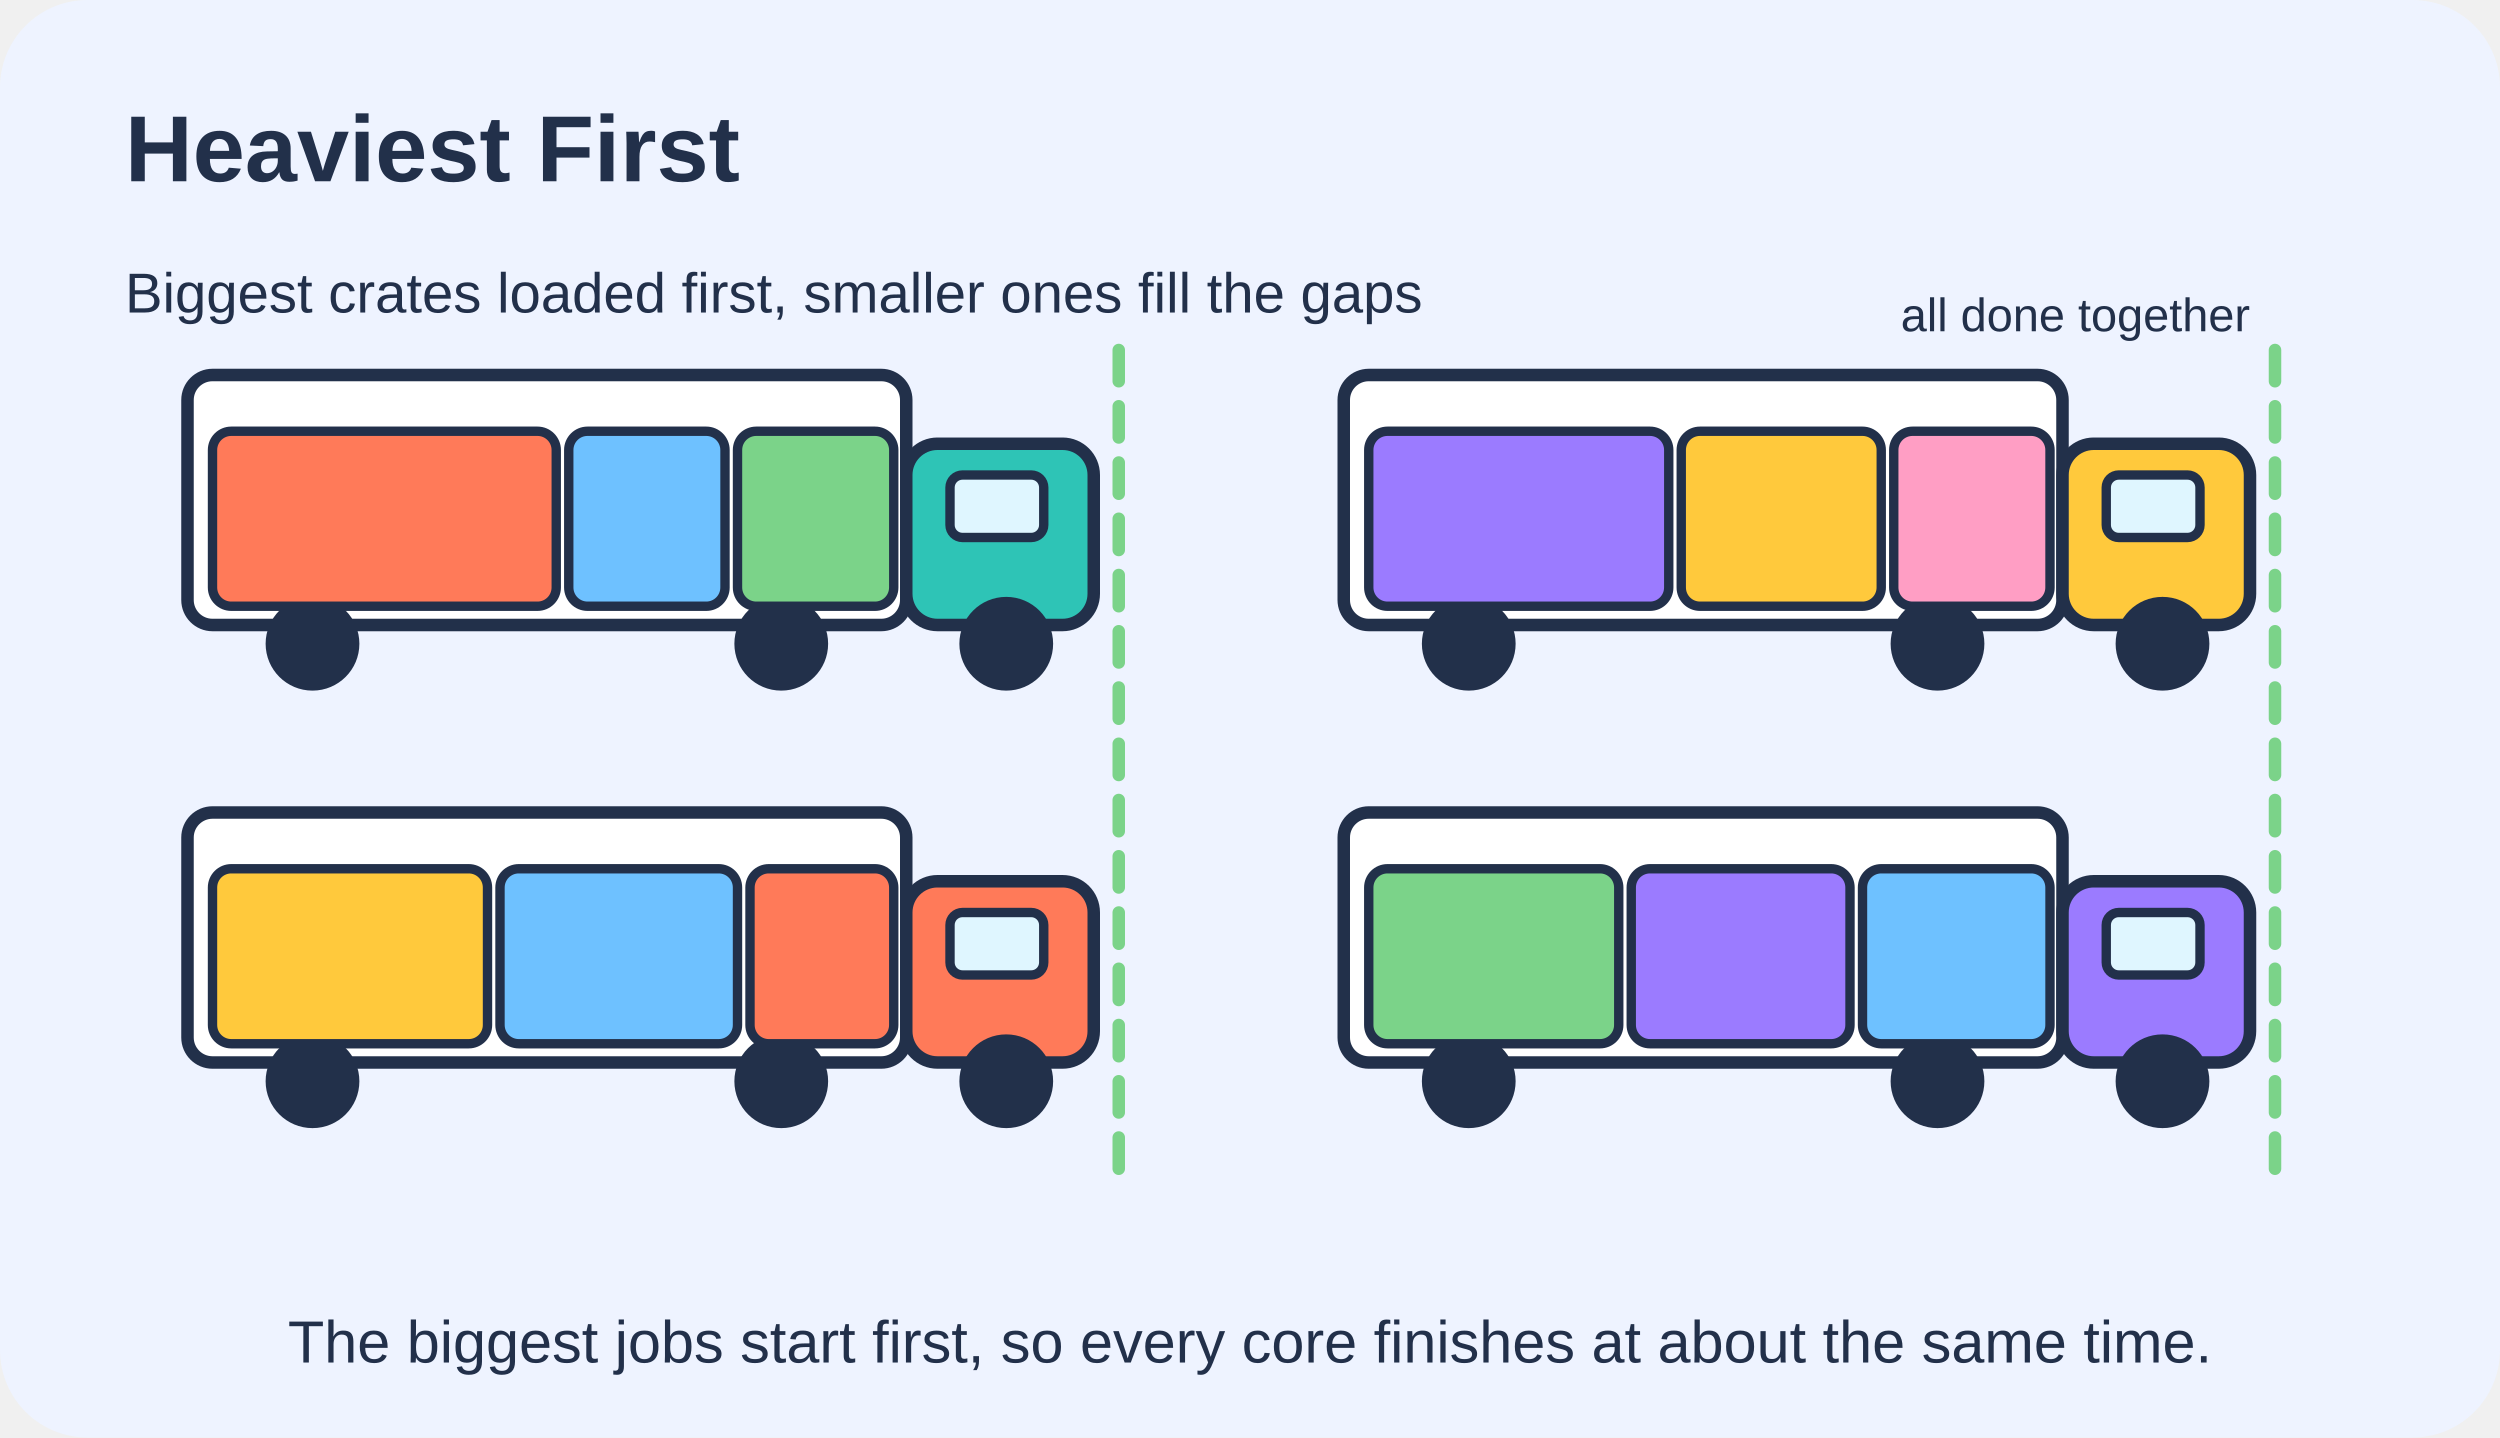
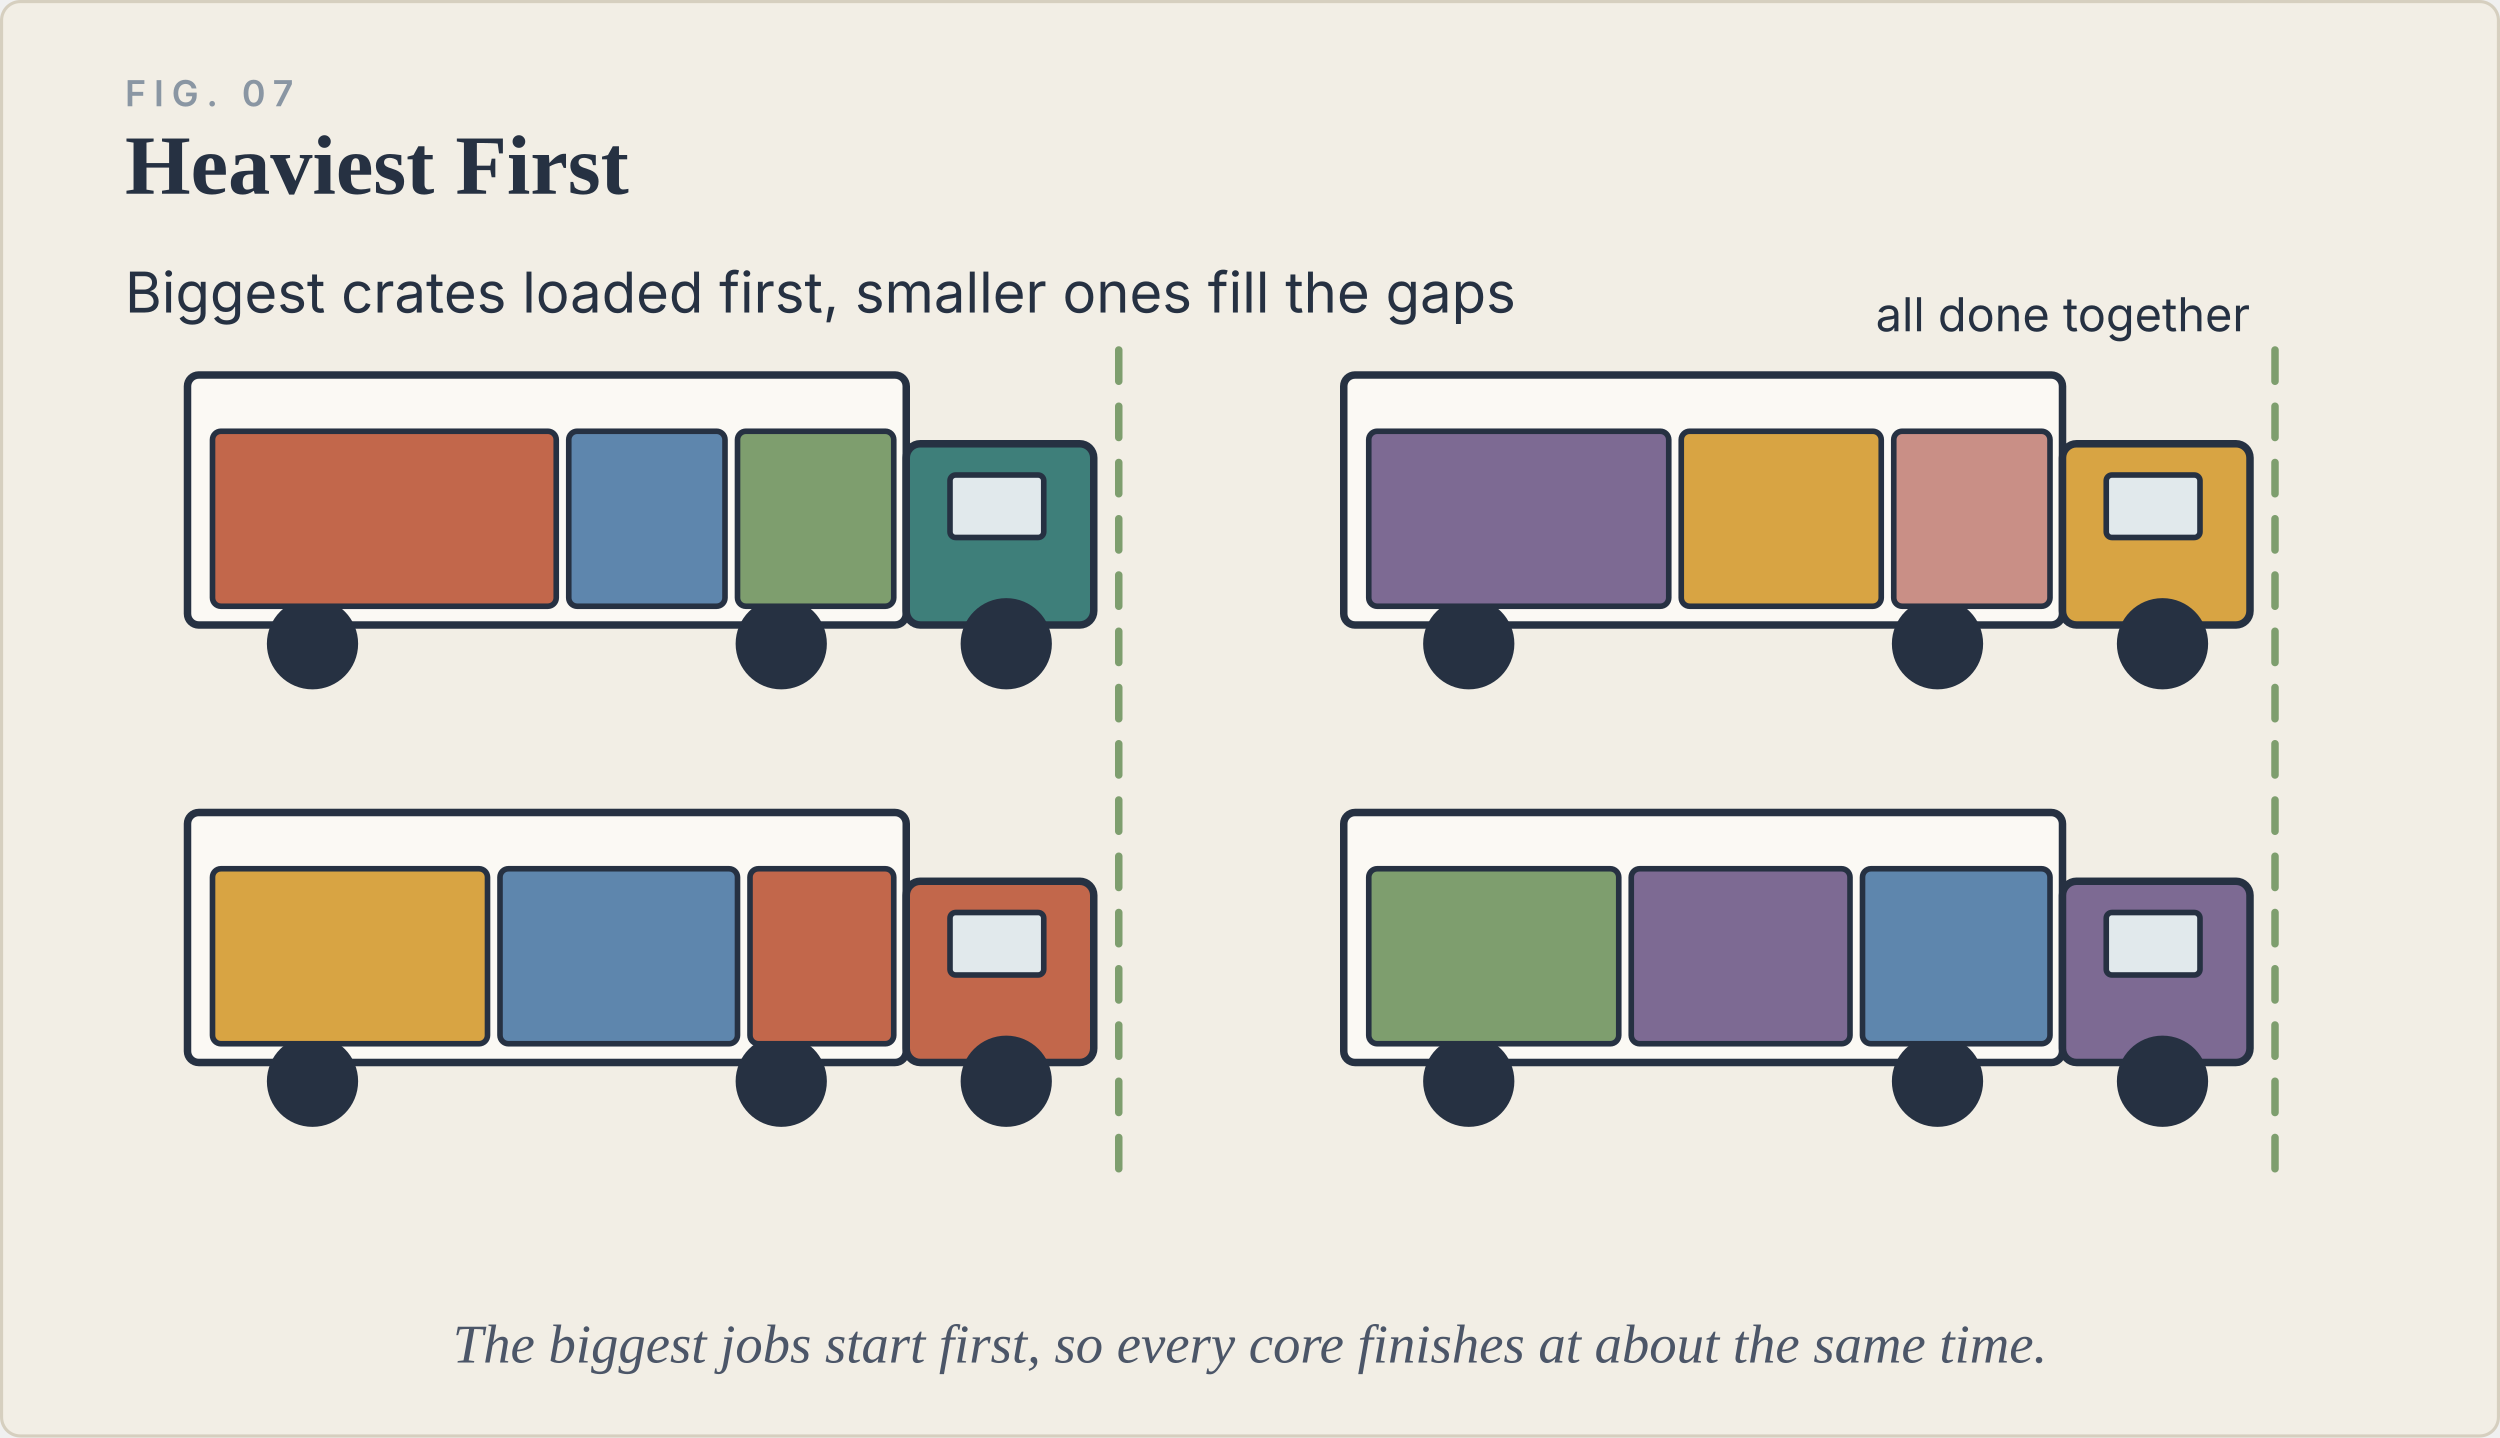
<svg xmlns="http://www.w3.org/2000/svg" viewBox="0 0 800 460" role="img" aria-label="Heaviest First. The biggest jobs start first, so every core finishes at about the same time.">
  <defs>
    <filter id="soft" x="-10%" y="-10%" width="130%" height="140%">
-       <feDropShadow dx="0" dy="5" stdDeviation="0" flood-color="#22304A" flood-opacity="0.18" />
+       <feDropShadow dx="2" dy="3" stdDeviation="0" flood-color="#263142" flood-opacity="0.10" />
    </filter>
  </defs>
-   <rect x="0" y="0" width="800" height="460" rx="28" fill="#EEF3FF" />
-   <g stroke="#22304A" stroke-width="4" stroke-linejoin="round" stroke-linecap="round" font-family="'Trebuchet MS', 'Arial Rounded MT Bold', 'Segoe UI', Arial, sans-serif">
-     <text x="40" y="58" font-size="30" font-weight="700" fill="#22304A" stroke="none">Heaviest First</text>
-     <text x="40" y="100" font-size="18" font-weight="400" fill="#22304A" stroke="none" text-anchor="start">Biggest crates loaded first, smaller ones fill the gaps</text>
-     <rect x="60" y="120" width="230" height="80" rx="8" fill="#FFFFFF" stroke-width="4" />
-     <rect x="290" y="142" width="60" height="58" rx="10" fill="#2EC4B6" stroke-width="4" />
-     <rect x="304" y="152" width="30" height="20" rx="4" fill="#DFF6FF" stroke-width="3" />
-     <circle cx="100" cy="206" r="14" fill="#22304A" stroke-width="2" />
-     <circle cx="250" cy="206" r="14" fill="#22304A" stroke-width="2" />
-     <circle cx="322" cy="206" r="14" fill="#22304A" stroke-width="2" />
-     <rect x="68" y="138" width="110" height="56" rx="6" fill="#FF7A59" stroke-width="3" />
-     <rect x="182" y="138" width="50" height="56" rx="6" fill="#6EC1FF" stroke-width="3" />
-     <rect x="236" y="138" width="50" height="56" rx="6" fill="#7BD389" stroke-width="3" />
-     <rect x="430" y="120" width="230" height="80" rx="8" fill="#FFFFFF" stroke-width="4" />
-     <rect x="660" y="142" width="60" height="58" rx="10" fill="#FFC93C" stroke-width="4" />
-     <rect x="674" y="152" width="30" height="20" rx="4" fill="#DFF6FF" stroke-width="3" />
-     <circle cx="470" cy="206" r="14" fill="#22304A" stroke-width="2" />
-     <circle cx="620" cy="206" r="14" fill="#22304A" stroke-width="2" />
-     <circle cx="692" cy="206" r="14" fill="#22304A" stroke-width="2" />
-     <rect x="438" y="138" width="96" height="56" rx="6" fill="#9B7BFF" stroke-width="3" />
-     <rect x="538" y="138" width="64" height="56" rx="6" fill="#FFC93C" stroke-width="3" />
-     <rect x="606" y="138" width="50" height="56" rx="6" fill="#FF9EC4" stroke-width="3" />
-     <rect x="60" y="260" width="230" height="80" rx="8" fill="#FFFFFF" stroke-width="4" />
-     <rect x="290" y="282" width="60" height="58" rx="10" fill="#FF7A59" stroke-width="4" />
-     <rect x="304" y="292" width="30" height="20" rx="4" fill="#DFF6FF" stroke-width="3" />
-     <circle cx="100" cy="346" r="14" fill="#22304A" stroke-width="2" />
-     <circle cx="250" cy="346" r="14" fill="#22304A" stroke-width="2" />
-     <circle cx="322" cy="346" r="14" fill="#22304A" stroke-width="2" />
-     <rect x="68" y="278" width="88" height="56" rx="6" fill="#FFC93C" stroke-width="3" />
-     <rect x="160" y="278" width="76" height="56" rx="6" fill="#6EC1FF" stroke-width="3" />
-     <rect x="240" y="278" width="46" height="56" rx="6" fill="#FF7A59" stroke-width="3" />
-     <rect x="430" y="260" width="230" height="80" rx="8" fill="#FFFFFF" stroke-width="4" />
-     <rect x="660" y="282" width="60" height="58" rx="10" fill="#9B7BFF" stroke-width="4" />
-     <rect x="674" y="292" width="30" height="20" rx="4" fill="#DFF6FF" stroke-width="3" />
-     <circle cx="470" cy="346" r="14" fill="#22304A" stroke-width="2" />
-     <circle cx="620" cy="346" r="14" fill="#22304A" stroke-width="2" />
-     <circle cx="692" cy="346" r="14" fill="#22304A" stroke-width="2" />
-     <rect x="438" y="278" width="80" height="56" rx="6" fill="#7BD389" stroke-width="3" />
-     <rect x="522" y="278" width="70" height="56" rx="6" fill="#9B7BFF" stroke-width="3" />
-     <rect x="596" y="278" width="60" height="56" rx="6" fill="#6EC1FF" stroke-width="3" />
-     <line x1="358" y1="112" x2="358" y2="380" stroke="#7BD389" stroke-width="4" stroke-dasharray="10 8" />
-     <line x1="728" y1="112" x2="728" y2="380" stroke="#7BD389" stroke-width="4" stroke-dasharray="10 8" />
-     <text x="720" y="106" font-size="15" font-weight="400" fill="#22304A" stroke="none" text-anchor="end">all done together</text>
-     <text x="400.0" y="436" font-size="19" fill="#22304A" stroke="none" text-anchor="middle">The biggest jobs start first, so every core finishes at about the same time.</text>
+   <rect x="0.5" y="0.5" width="799" height="459" rx="6" fill="#F2EEE5" stroke="#D6CFBF" stroke-width="1" />
+   <g stroke="#263142" stroke-width="2.4" stroke-linejoin="round" stroke-linecap="round" font-family="'Helvetica Neue', 'Segoe UI', Inter, Arial, sans-serif">
+     <text x="40" y="34" font-size="11.5" font-weight="600" letter-spacing="2.5" fill="#8A96A3" stroke="none">FIG. 07</text>
+     <text x="40" y="62" font-size="27" font-weight="700" fill="#263142" stroke="none" font-family="Georgia, Cambria, Caladea, 'Times New Roman', serif">Heaviest First</text>
+     <text x="40" y="100" font-size="18" font-weight="400" fill="#263142" stroke="none" text-anchor="start">Biggest crates loaded first, smaller ones fill the gaps</text>
+     <rect x="60" y="120" width="230" height="80" rx="3.6" fill="#FBF9F4" stroke-width="2.40" />
+     <rect x="290" y="142" width="60" height="58" rx="4.5" fill="#3E7F7A" stroke-width="2.40" />
+     <rect x="304" y="152" width="30" height="20" rx="1.8" fill="#E1E9EC" stroke-width="1.80" />
+     <circle cx="100" cy="206" r="14" fill="#263142" stroke-width="1.20" />
+     <circle cx="250" cy="206" r="14" fill="#263142" stroke-width="1.20" />
+     <circle cx="322" cy="206" r="14" fill="#263142" stroke-width="1.20" />
+     <rect x="68" y="138" width="110" height="56" rx="2.7" fill="#C2674B" stroke-width="1.80" />
+     <rect x="182" y="138" width="50" height="56" rx="2.7" fill="#5E86AD" stroke-width="1.80" />
+     <rect x="236" y="138" width="50" height="56" rx="2.7" fill="#7E9E6E" stroke-width="1.80" />
+     <rect x="430" y="120" width="230" height="80" rx="3.6" fill="#FBF9F4" stroke-width="2.40" />
+     <rect x="660" y="142" width="60" height="58" rx="4.5" fill="#D8A443" stroke-width="2.40" />
+     <rect x="674" y="152" width="30" height="20" rx="1.8" fill="#E1E9EC" stroke-width="1.80" />
+     <circle cx="470" cy="206" r="14" fill="#263142" stroke-width="1.20" />
+     <circle cx="620" cy="206" r="14" fill="#263142" stroke-width="1.20" />
+     <circle cx="692" cy="206" r="14" fill="#263142" stroke-width="1.20" />
+     <rect x="438" y="138" width="96" height="56" rx="2.7" fill="#7D6A93" stroke-width="1.80" />
+     <rect x="538" y="138" width="64" height="56" rx="2.7" fill="#D8A443" stroke-width="1.80" />
+     <rect x="606" y="138" width="50" height="56" rx="2.7" fill="#C98F86" stroke-width="1.80" />
+     <rect x="60" y="260" width="230" height="80" rx="3.6" fill="#FBF9F4" stroke-width="2.40" />
+     <rect x="290" y="282" width="60" height="58" rx="4.5" fill="#C2674B" stroke-width="2.40" />
+     <rect x="304" y="292" width="30" height="20" rx="1.8" fill="#E1E9EC" stroke-width="1.80" />
+     <circle cx="100" cy="346" r="14" fill="#263142" stroke-width="1.20" />
+     <circle cx="250" cy="346" r="14" fill="#263142" stroke-width="1.20" />
+     <circle cx="322" cy="346" r="14" fill="#263142" stroke-width="1.20" />
+     <rect x="68" y="278" width="88" height="56" rx="2.7" fill="#D8A443" stroke-width="1.80" />
+     <rect x="160" y="278" width="76" height="56" rx="2.7" fill="#5E86AD" stroke-width="1.80" />
+     <rect x="240" y="278" width="46" height="56" rx="2.7" fill="#C2674B" stroke-width="1.80" />
+     <rect x="430" y="260" width="230" height="80" rx="3.6" fill="#FBF9F4" stroke-width="2.40" />
+     <rect x="660" y="282" width="60" height="58" rx="4.5" fill="#7D6A93" stroke-width="2.40" />
+     <rect x="674" y="292" width="30" height="20" rx="1.8" fill="#E1E9EC" stroke-width="1.80" />
+     <circle cx="470" cy="346" r="14" fill="#263142" stroke-width="1.20" />
+     <circle cx="620" cy="346" r="14" fill="#263142" stroke-width="1.20" />
+     <circle cx="692" cy="346" r="14" fill="#263142" stroke-width="1.20" />
+     <rect x="438" y="278" width="80" height="56" rx="2.7" fill="#7E9E6E" stroke-width="1.80" />
+     <rect x="522" y="278" width="70" height="56" rx="2.7" fill="#7D6A93" stroke-width="1.80" />
+     <rect x="596" y="278" width="60" height="56" rx="2.7" fill="#5E86AD" stroke-width="1.80" />
+     <line x1="358" y1="112" x2="358" y2="380" stroke="#7E9E6E" stroke-width="2.40" stroke-dasharray="10 8" />
+     <line x1="728" y1="112" x2="728" y2="380" stroke="#7E9E6E" stroke-width="2.40" stroke-dasharray="10 8" />
+     <text x="720" y="106" font-size="15" font-weight="400" fill="#263142" stroke="none" text-anchor="end">all done together</text>
+     <text x="400.0" y="436" font-size="17.5" font-style="italic" fill="#4C5668" stroke="none" text-anchor="middle" font-family="Georgia, Cambria, Caladea, 'Times New Roman', serif">The biggest jobs start first, so every core finishes at about the same time.</text>
  </g>
</svg>
